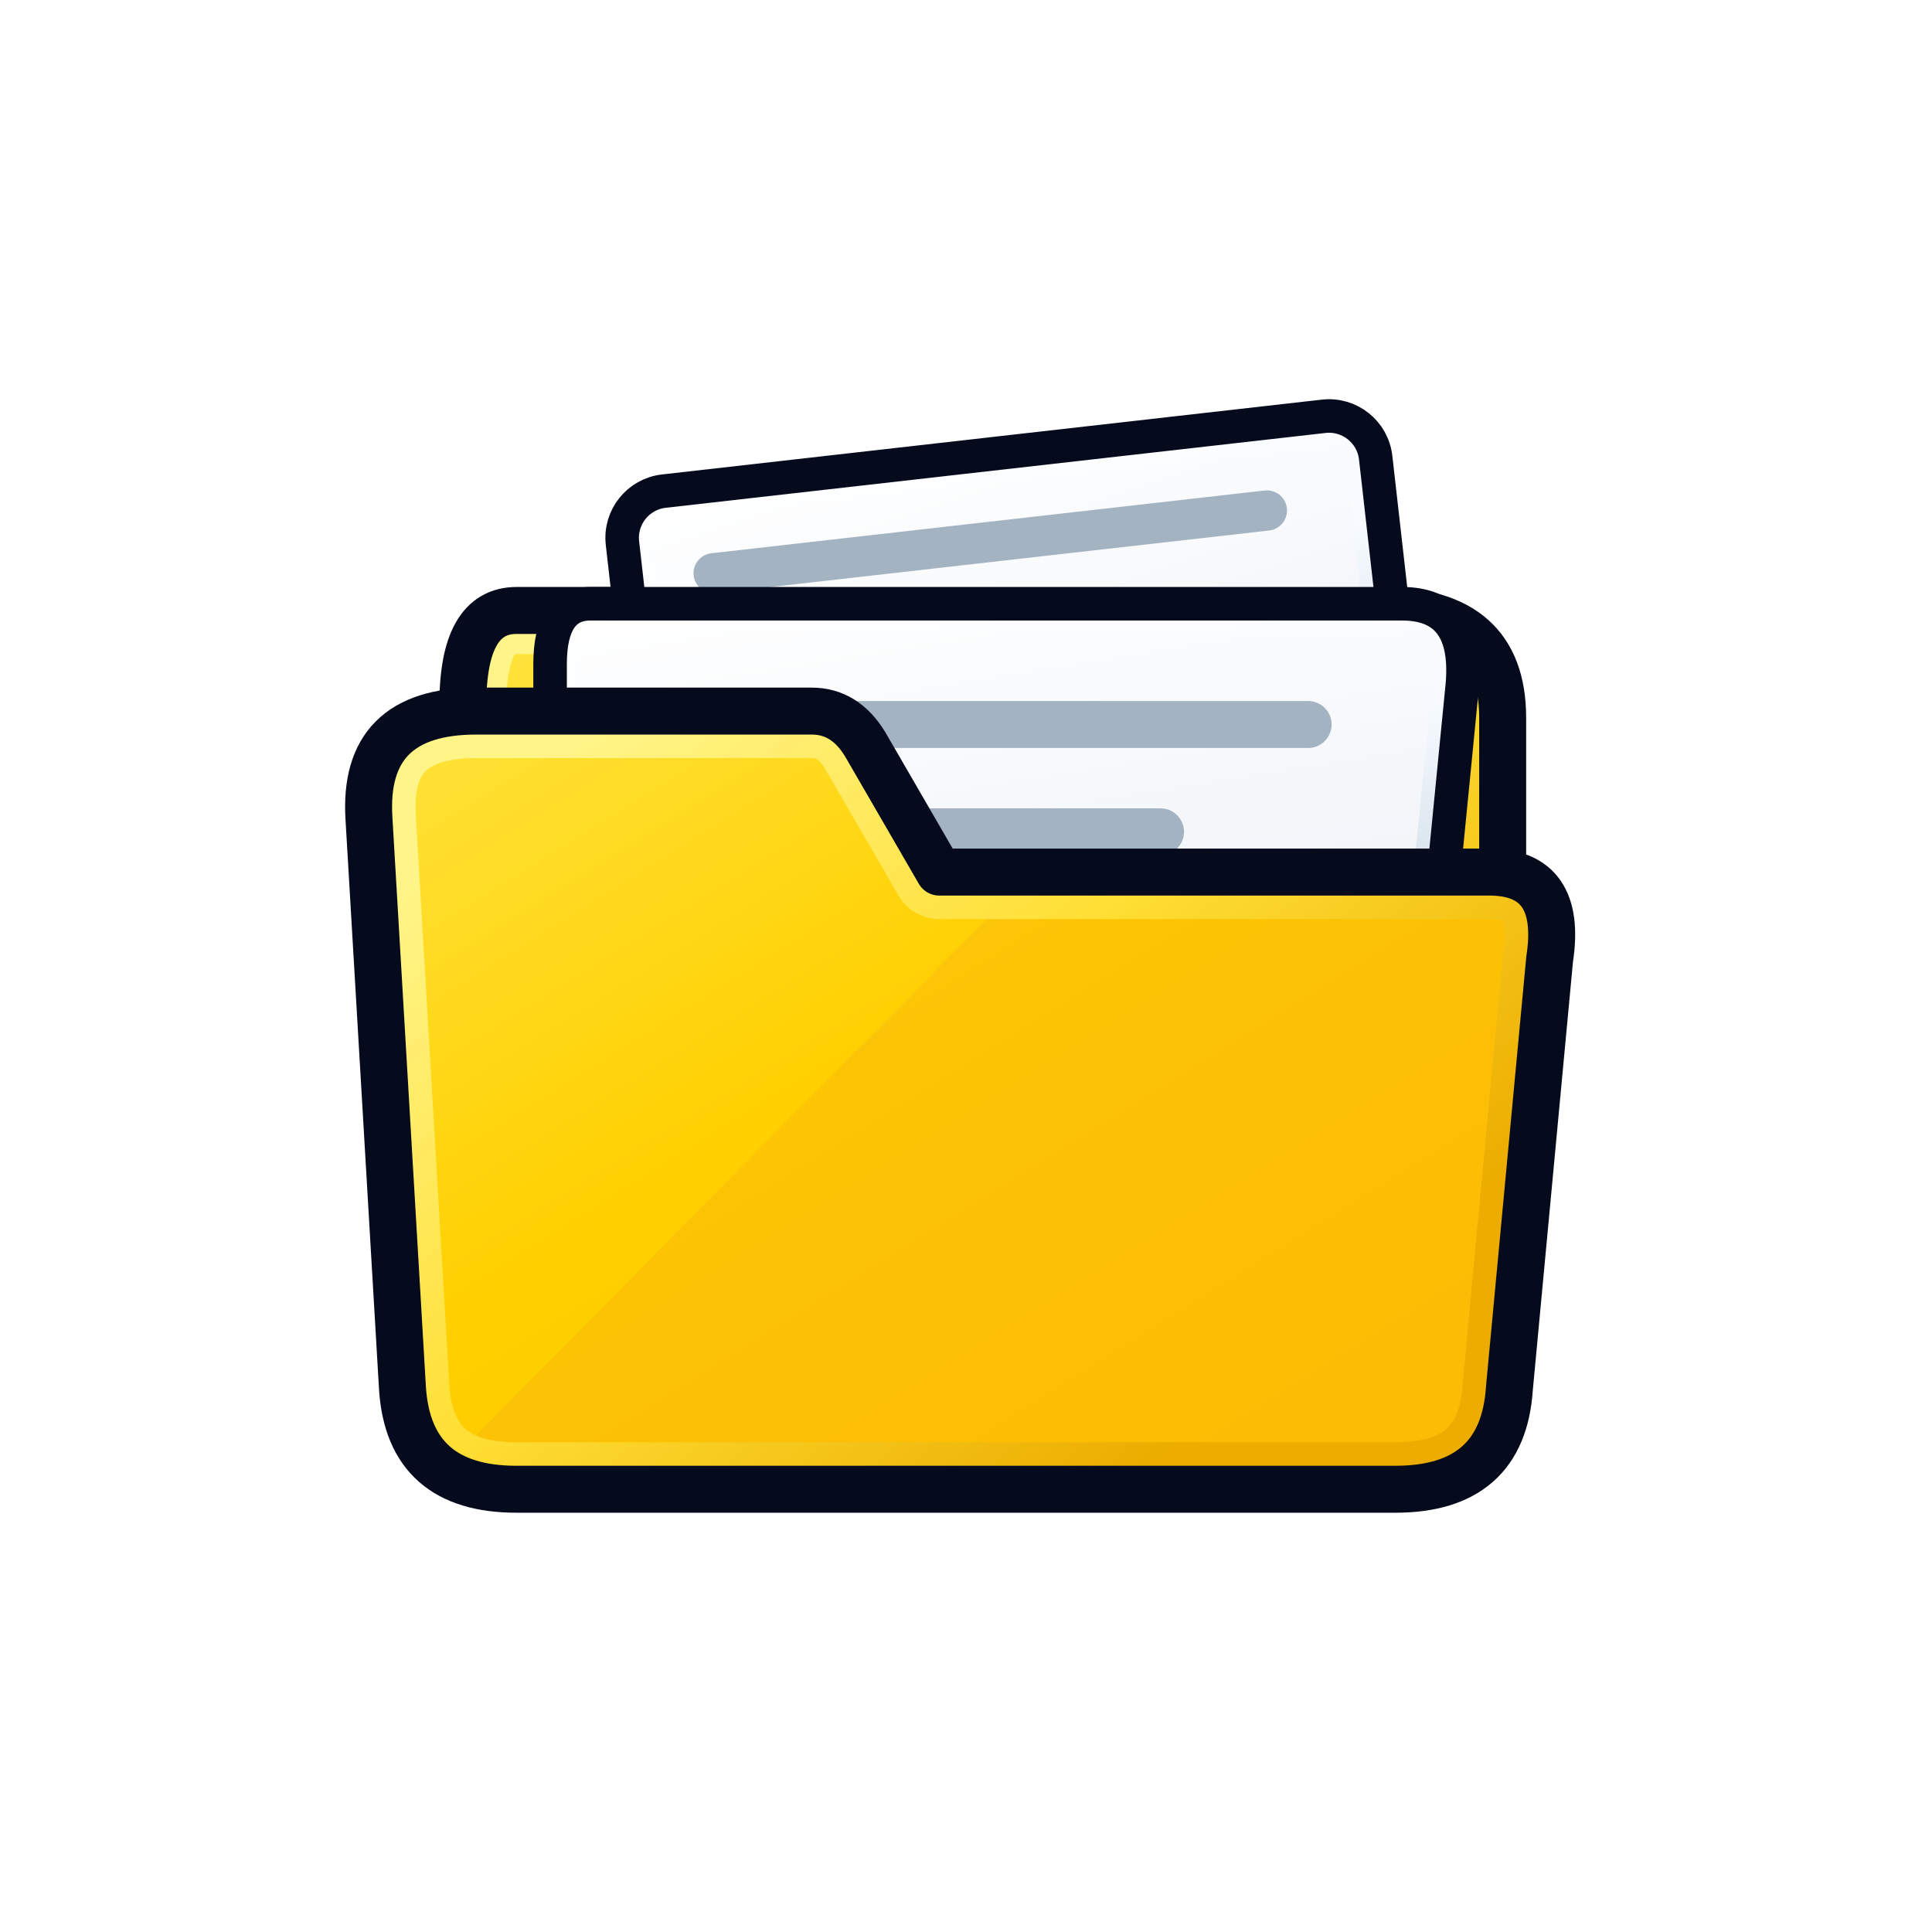
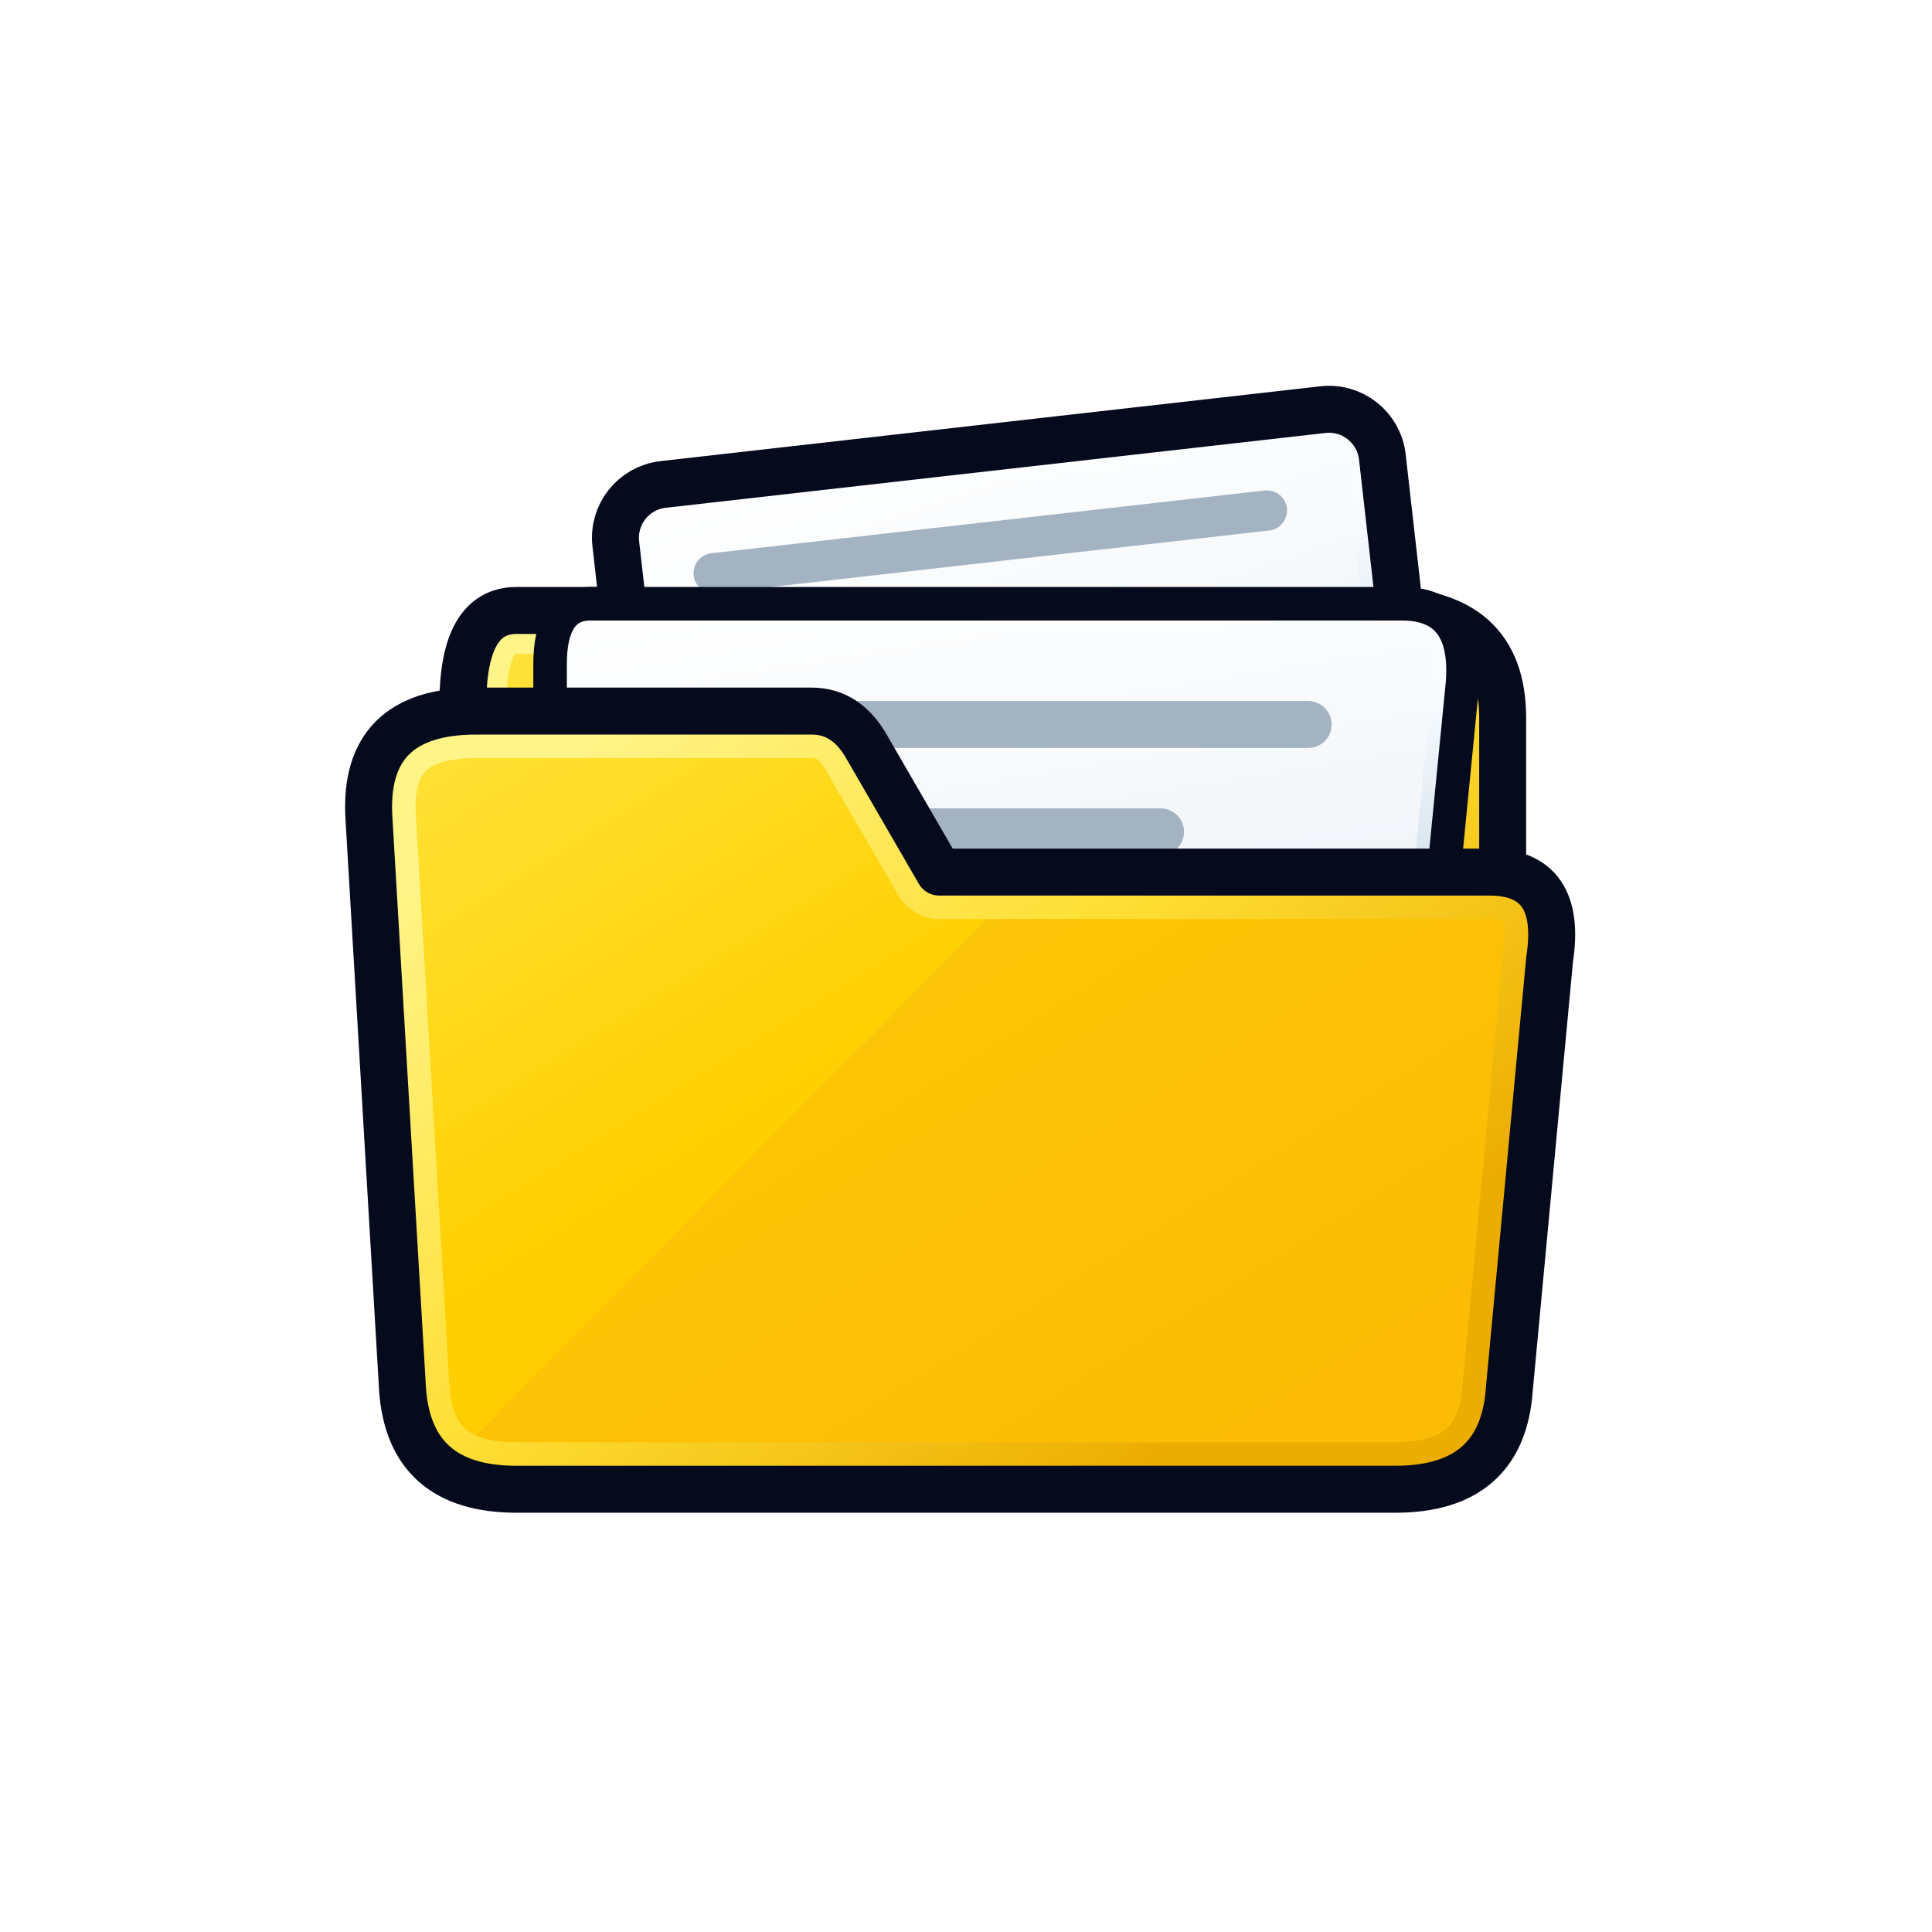
<svg xmlns="http://www.w3.org/2000/svg" width="288" height="288" viewBox="0 0 288 288" role="img" aria-labelledby="folder-open-title">
  <defs>
    <linearGradient id="folder-open-gold" gradientUnits="userSpaceOnUse" x1="105" y1="80" x2="188" y2="213">
      <stop offset="0" stop-color="#ffe23a" stop-opacity="1" />
      <stop offset="0.5" stop-color="#ffd000" stop-opacity="1" />
      <stop offset="1" stop-color="#ffc300" stop-opacity="1" />
    </linearGradient>
    <linearGradient id="folder-open-gold-edge" gradientUnits="userSpaceOnUse" x1="100" y1="100" x2="187" y2="206">
      <stop offset="0" stop-color="#fff487" stop-opacity="1" />
      <stop offset="0.5" stop-color="#ffdf35" stop-opacity="1" />
      <stop offset="1" stop-color="#ecac00" stop-opacity="1" />
    </linearGradient>
    <linearGradient id="folder-open-white" gradientUnits="objectBoundingBox" x1="0" y1="0" x2="0.3" y2="1">
      <stop offset="0" stop-color="#ffffff" stop-opacity="1" />
      <stop offset="1" stop-color="#edf2f7" stop-opacity="1" />
    </linearGradient>
    <linearGradient id="folder-open-white-edge" gradientUnits="objectBoundingBox" x1="0" y1="0" x2="0.3" y2="1">
      <stop offset="0" stop-color="#ffffff" stop-opacity="1" />
      <stop offset="0.45" stop-color="#f7fbff" stop-opacity="1" />
      <stop offset="1" stop-color="#bfd0de" stop-opacity="1" />
    </linearGradient>
    <path id="folder-open-back" d="M77 91 H206 Q224 91 224 107 V199 H69 V105 Q69 91 77 91 Z" />
    <clipPath id="folder-open-back-clip">
      <use href="#folder-open-back" />
    </clipPath>
    <rect id="folder-open-paper-back" x="92" y="74" width="113" height="82" rx="7" />
    <clipPath id="folder-open-paper-back-clip">
      <use href="#folder-open-paper-back" />
    </clipPath>
    <path id="folder-open-paper-front" d="M88 90 H209 Q219 90 218 102 L212 163 H82 V99 Q82 90 88 90 Z" />
    <clipPath id="folder-open-paper-front-clip">
      <use href="#folder-open-paper-front" />
    </clipPath>
    <path id="folder-open-front" d="M71 106 H121 Q126 106 129 111 L140 130 H222 Q233 130 231 143 L225 207 Q224 222 208 222 H77 Q61 222 60 207 L55 122 Q54 106 71 106 Z" />
    <clipPath id="folder-open-front-clip">
      <use href="#folder-open-front" />
    </clipPath>
  </defs>
+   <g id="folder-open-exterior-width" fill="none" stroke="#050b1d" stroke-linecap="round" stroke-linejoin="round">
+     <g stroke-linecap="round" stroke-linejoin="round">
+       <g transform="rotate(-6.46982 92 74)">
+         <use href="#folder-open-paper-back" fill="none" stroke="#050b1d" stroke-width="9" />
+       </g>
+     </g>
+   </g>
  <g stroke-linecap="round" stroke-linejoin="round">
    <use href="#folder-open-back" fill="url(#folder-open-gold)" />
    <use href="#folder-open-back" fill="none" stroke="url(#folder-open-gold-edge)" stroke-width="13" clip-path="url(#folder-open-back-clip)" />
    <use href="#folder-open-back" fill="none" stroke="#050b1d" stroke-width="7" />
    <g id="folder-open-back-sheet" transform="rotate(-6.46982 92 74)">
      <use href="#folder-open-paper-back" fill="url(#folder-open-white)" />
      <use href="#folder-open-paper-back" fill="none" stroke="url(#folder-open-white-edge)" stroke-width="9" clip-path="url(#folder-open-paper-back-clip)" />
      <use href="#folder-open-paper-back" fill="none" stroke="#050b1d" stroke-width="5" />
      <path d="M105 87 H188" fill="none" stroke="#a4b3c2" stroke-width="6" />
    </g>
    <use href="#folder-open-paper-front" fill="url(#folder-open-white)" />
    <use href="#folder-open-paper-front" fill="none" stroke="url(#folder-open-white-edge)" stroke-width="9" clip-path="url(#folder-open-paper-front-clip)" />
    <use href="#folder-open-paper-front" fill="none" stroke="#050b1d" stroke-width="5" />
    <path d="M100 108 H195" fill="none" stroke="#a4b3c2" stroke-width="7" />
    <path d="M100 124 H173" fill="none" stroke="#a4b3c2" stroke-width="7" />
    <use href="#folder-open-front" fill="url(#folder-open-gold)" />
    <path d="M154 130 H231 L224 222 H63 Z" fill="#f7af11" fill-opacity=".35" clip-path="url(#folder-open-front-clip)" />
    <use href="#folder-open-front" fill="none" stroke="url(#folder-open-gold-edge)" stroke-width="14" clip-path="url(#folder-open-front-clip)" />
    <use href="#folder-open-front" fill="none" stroke="#050b1d" stroke-width="7" />
  </g>
</svg>
